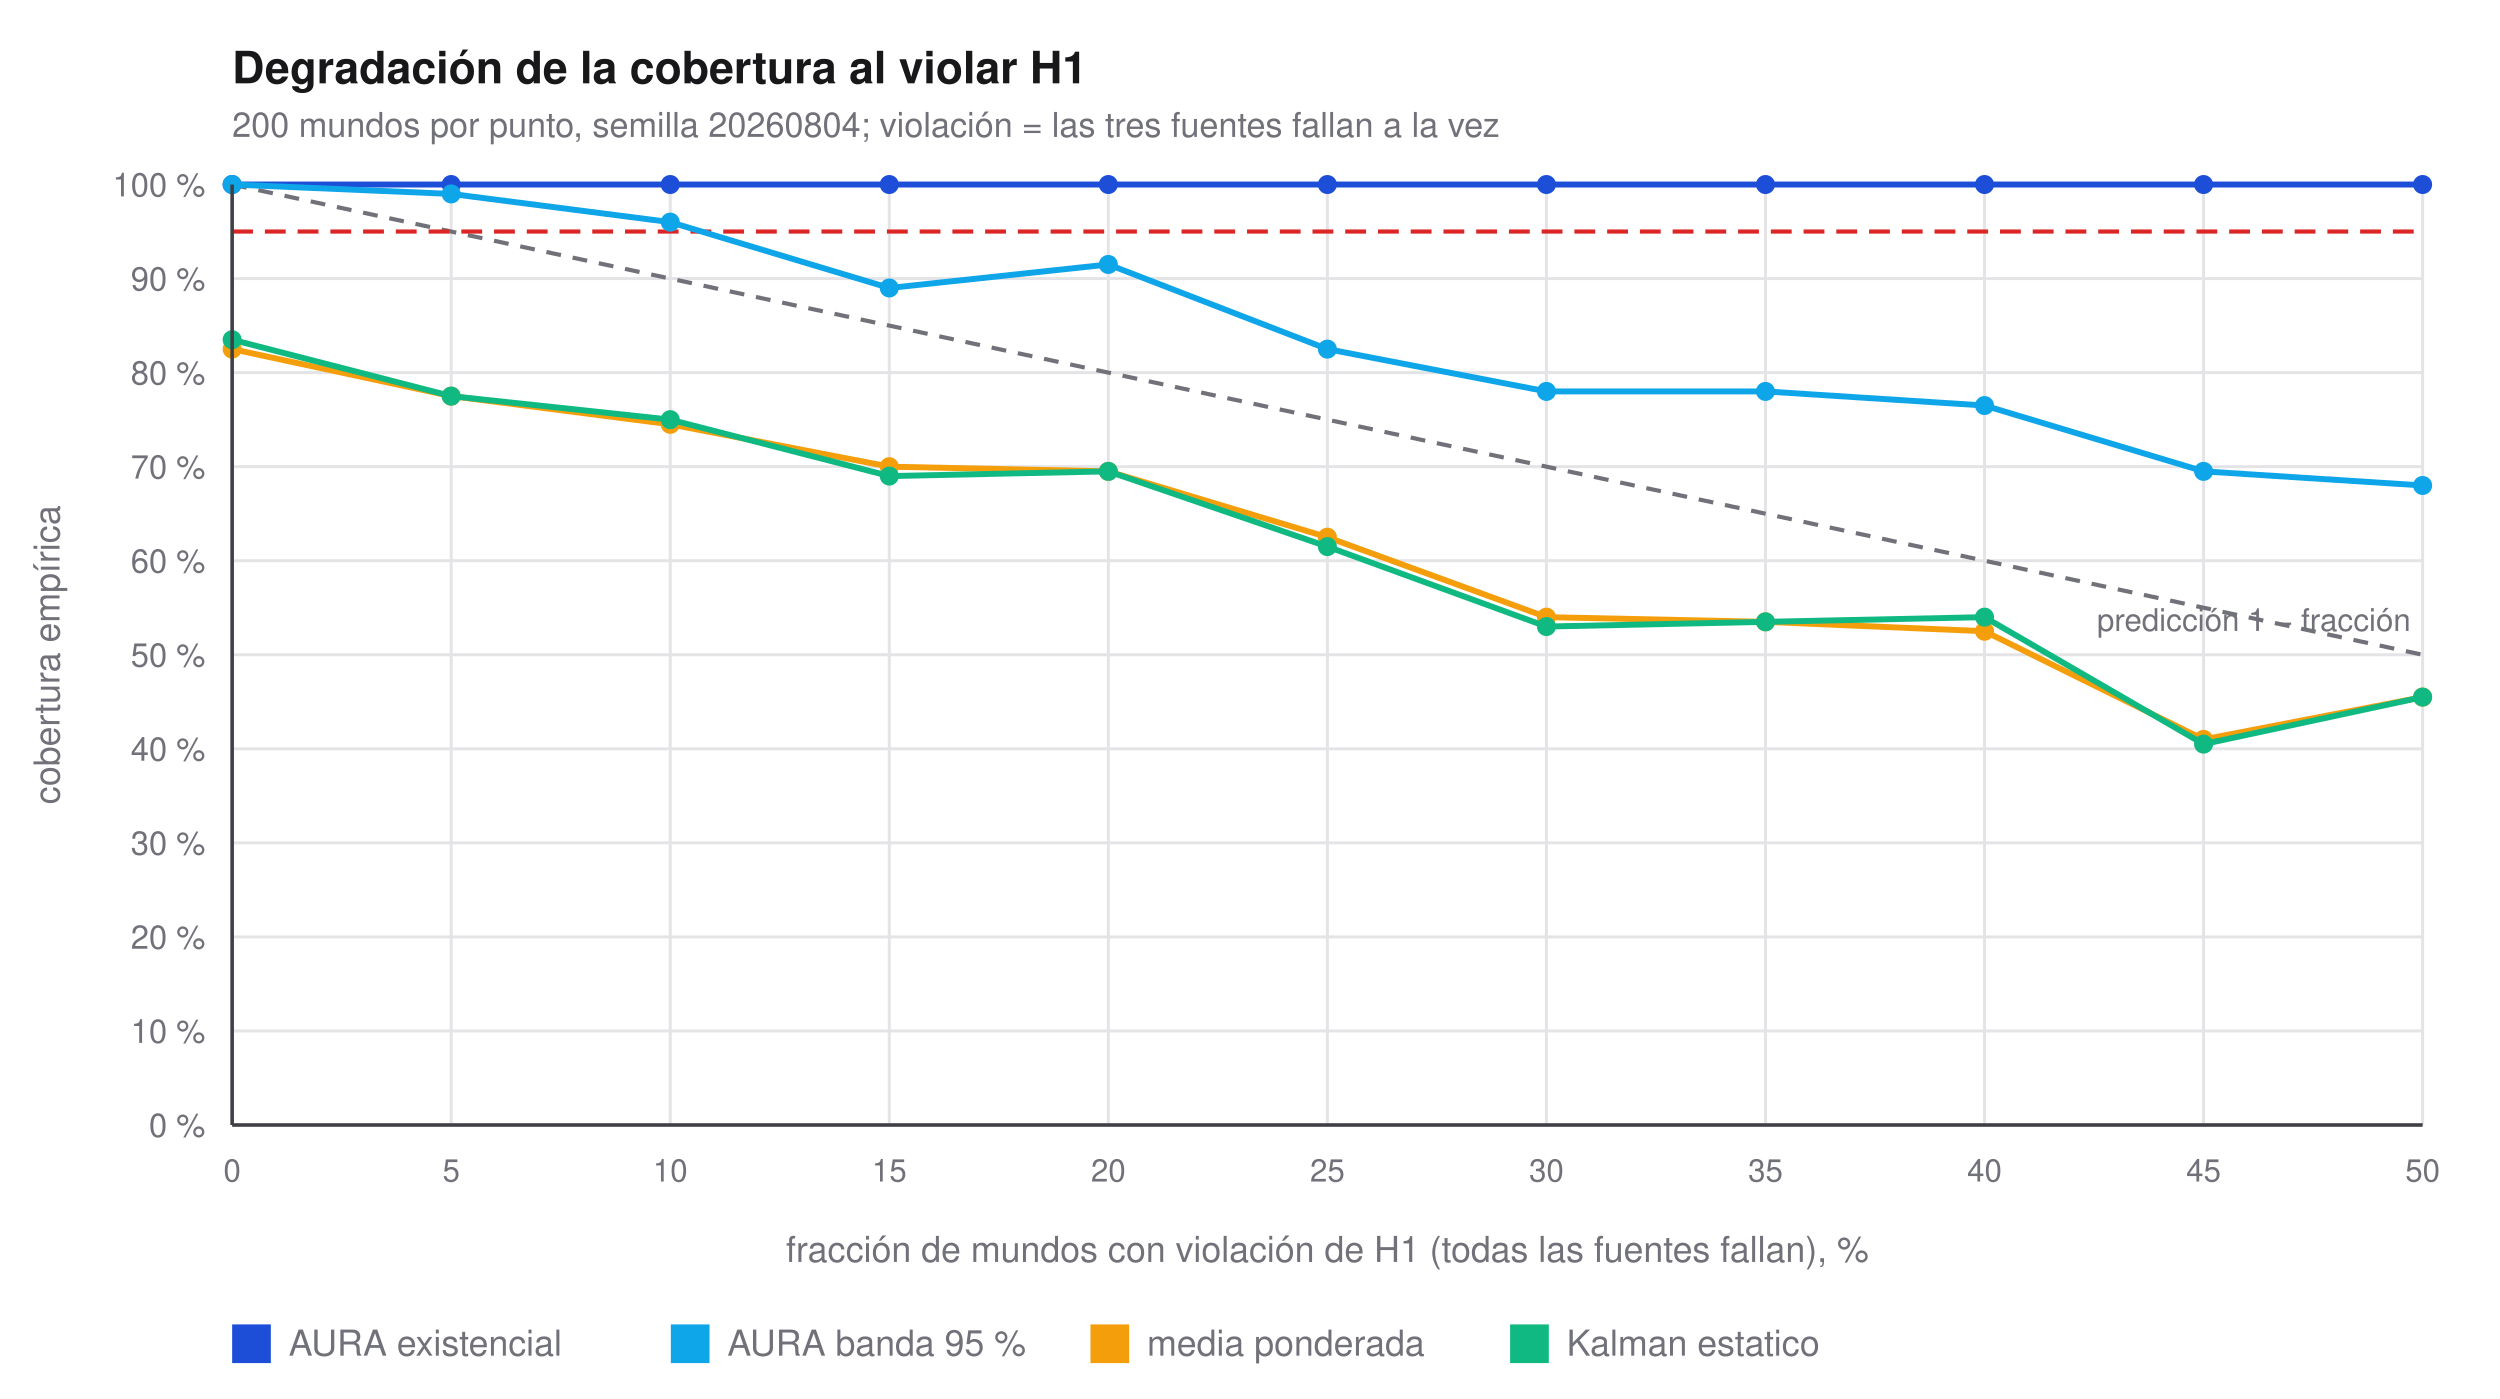
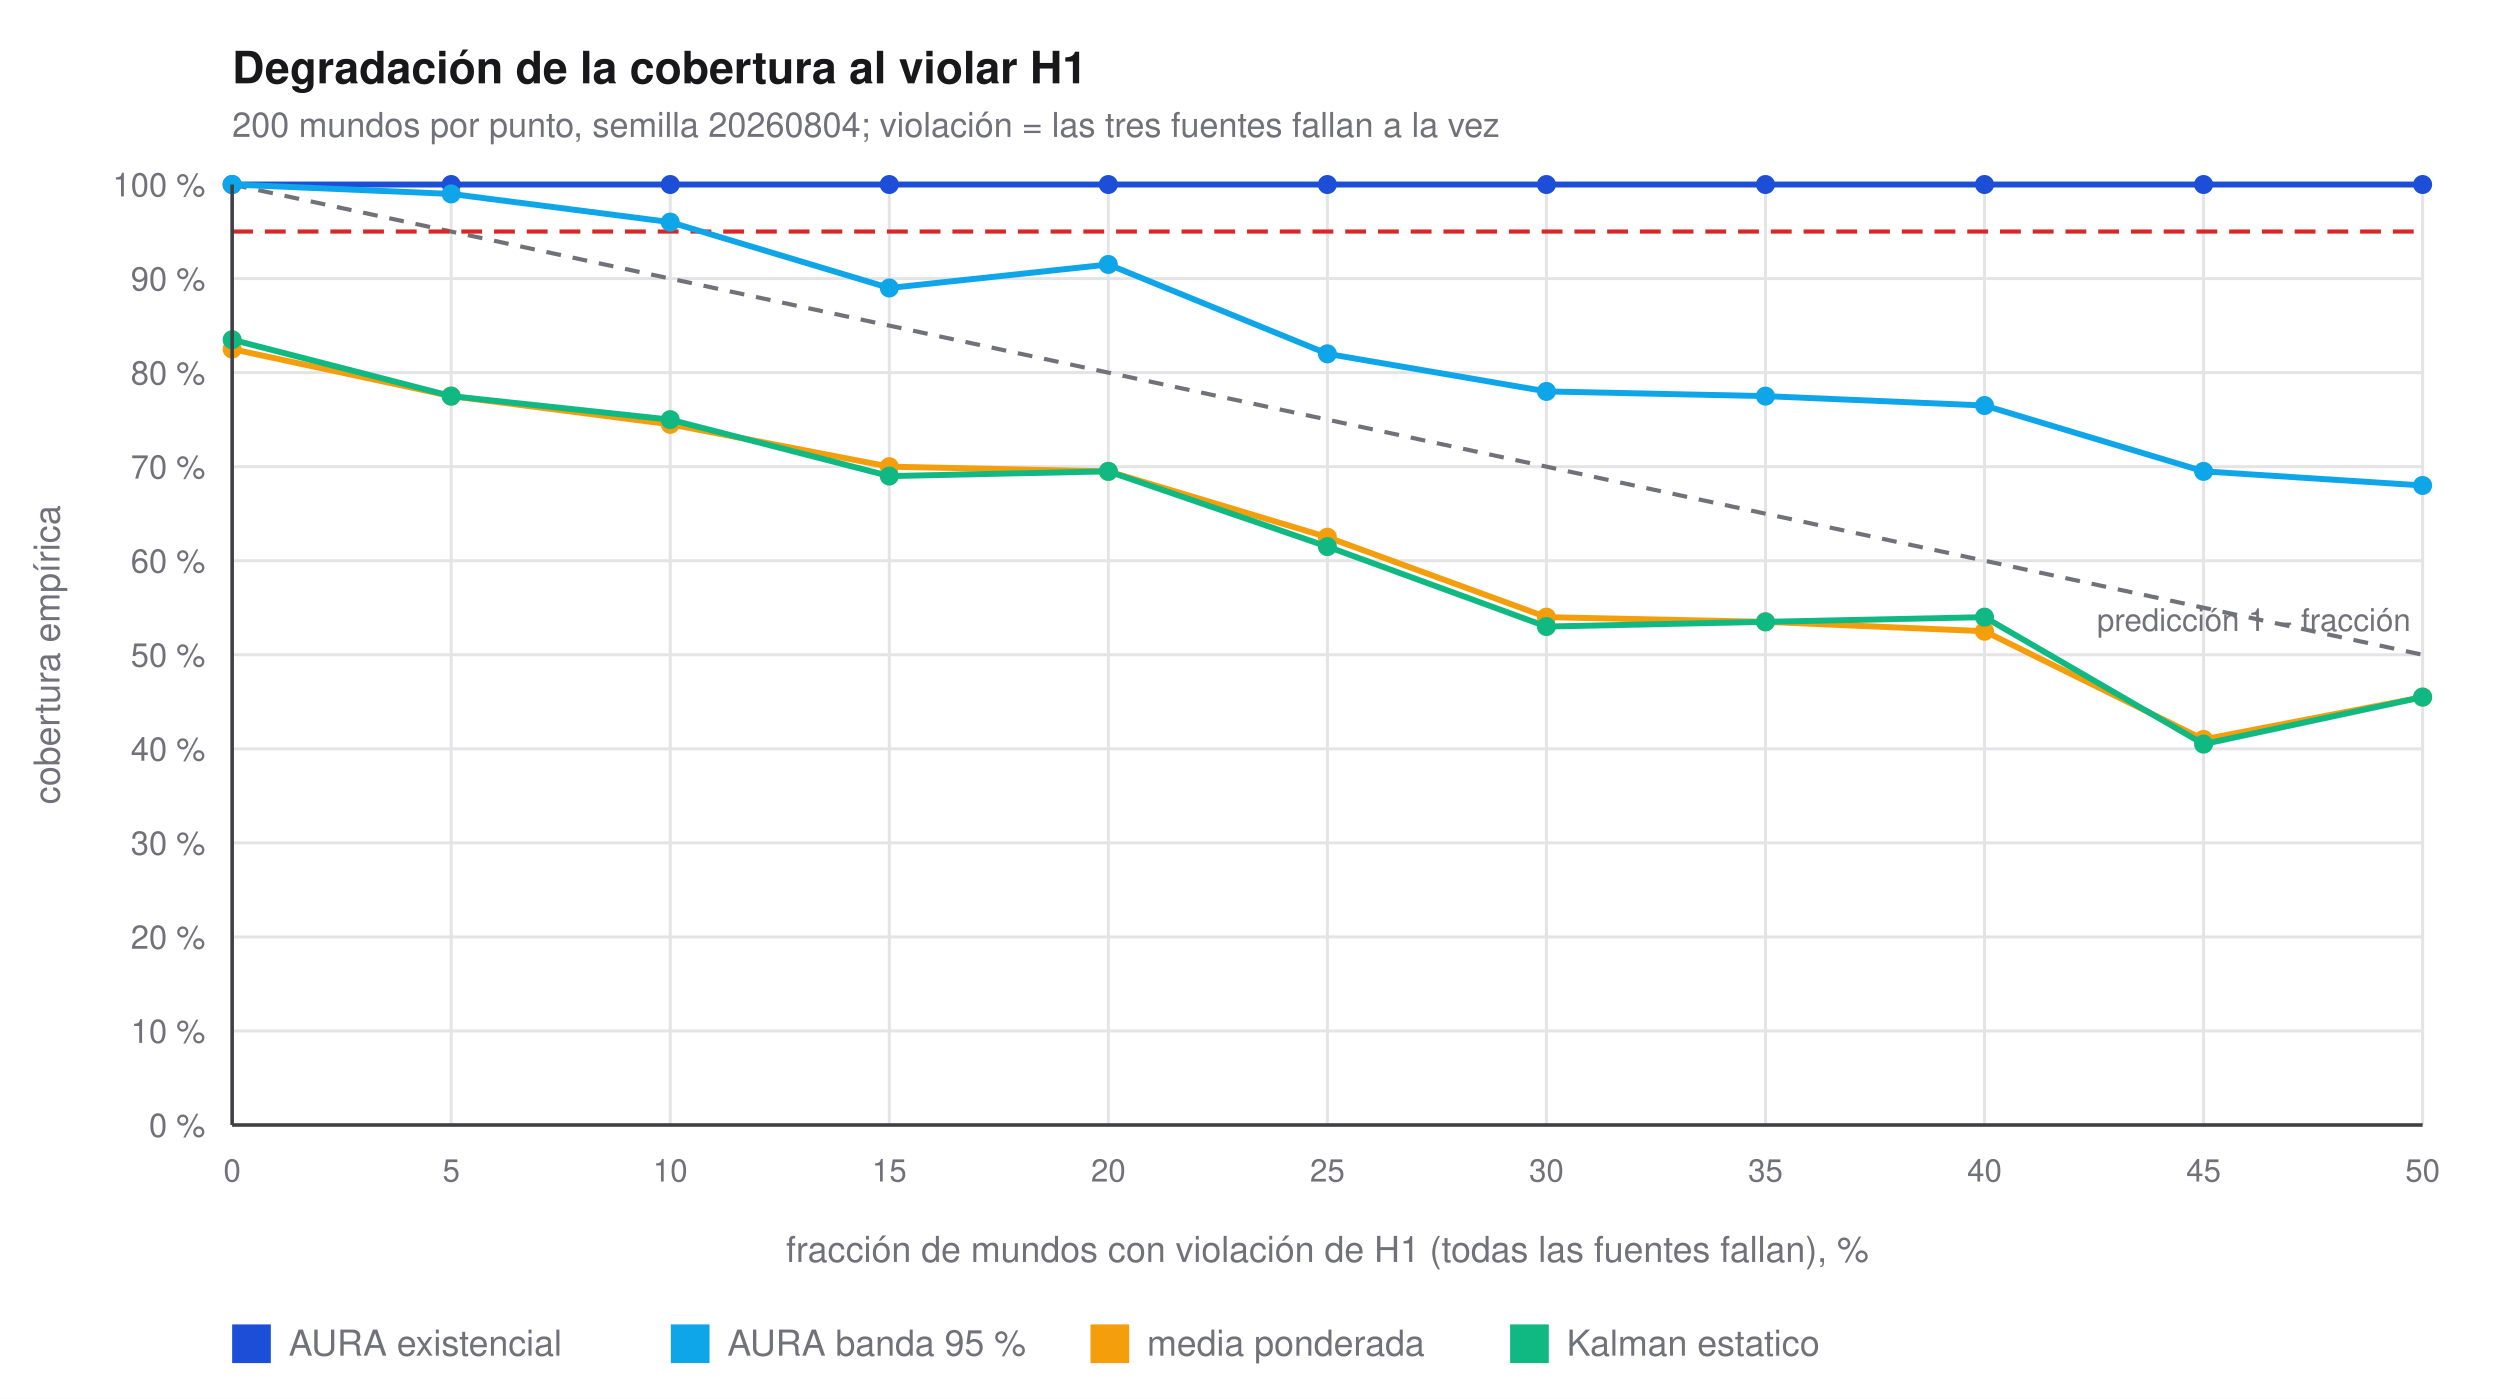
<svg xmlns="http://www.w3.org/2000/svg" width="840" height="470" viewBox="0 0 840 470" role="img" aria-labelledby="t d">
  <rect width="840" height="470" fill="#ffffff" />
  <line x1="78.000" y1="378.000" x2="814.000" y2="378.000" stroke="#e4e4e7" stroke-width="1" />
  <text x="69.000" y="382.000" font-family="Helvetica, Arial, sans-serif" font-size="11" text-anchor="end" fill="#71717a" font-weight="normal">0 %</text>
  <line x1="78.000" y1="346.400" x2="814.000" y2="346.400" stroke="#e4e4e7" stroke-width="1" />
  <text x="69.000" y="350.400" font-family="Helvetica, Arial, sans-serif" font-size="11" text-anchor="end" fill="#71717a" font-weight="normal">10 %</text>
  <line x1="78.000" y1="314.800" x2="814.000" y2="314.800" stroke="#e4e4e7" stroke-width="1" />
  <text x="69.000" y="318.800" font-family="Helvetica, Arial, sans-serif" font-size="11" text-anchor="end" fill="#71717a" font-weight="normal">20 %</text>
  <line x1="78.000" y1="283.200" x2="814.000" y2="283.200" stroke="#e4e4e7" stroke-width="1" />
  <text x="69.000" y="287.200" font-family="Helvetica, Arial, sans-serif" font-size="11" text-anchor="end" fill="#71717a" font-weight="normal">30 %</text>
  <line x1="78.000" y1="251.600" x2="814.000" y2="251.600" stroke="#e4e4e7" stroke-width="1" />
  <text x="69.000" y="255.600" font-family="Helvetica, Arial, sans-serif" font-size="11" text-anchor="end" fill="#71717a" font-weight="normal">40 %</text>
  <line x1="78.000" y1="220.000" x2="814.000" y2="220.000" stroke="#e4e4e7" stroke-width="1" />
  <text x="69.000" y="224.000" font-family="Helvetica, Arial, sans-serif" font-size="11" text-anchor="end" fill="#71717a" font-weight="normal">50 %</text>
  <line x1="78.000" y1="188.400" x2="814.000" y2="188.400" stroke="#e4e4e7" stroke-width="1" />
  <text x="69.000" y="192.400" font-family="Helvetica, Arial, sans-serif" font-size="11" text-anchor="end" fill="#71717a" font-weight="normal">60 %</text>
  <line x1="78.000" y1="156.800" x2="814.000" y2="156.800" stroke="#e4e4e7" stroke-width="1" />
  <text x="69.000" y="160.800" font-family="Helvetica, Arial, sans-serif" font-size="11" text-anchor="end" fill="#71717a" font-weight="normal">70 %</text>
  <line x1="78.000" y1="125.200" x2="814.000" y2="125.200" stroke="#e4e4e7" stroke-width="1" />
  <text x="69.000" y="129.200" font-family="Helvetica, Arial, sans-serif" font-size="11" text-anchor="end" fill="#71717a" font-weight="normal">80 %</text>
  <line x1="78.000" y1="93.600" x2="814.000" y2="93.600" stroke="#e4e4e7" stroke-width="1" />
  <text x="69.000" y="97.600" font-family="Helvetica, Arial, sans-serif" font-size="11" text-anchor="end" fill="#71717a" font-weight="normal">90 %</text>
  <line x1="78.000" y1="62.000" x2="814.000" y2="62.000" stroke="#e4e4e7" stroke-width="1" />
  <text x="69.000" y="66.000" font-family="Helvetica, Arial, sans-serif" font-size="11" text-anchor="end" fill="#71717a" font-weight="normal">100 %</text>
  <line x1="78.000" y1="62.000" x2="78.000" y2="378.000" stroke="#e4e4e7" stroke-width="1" />
  <text x="78.000" y="397.000" font-family="Helvetica, Arial, sans-serif" font-size="10.5" text-anchor="middle" fill="#71717a" font-weight="normal">0</text>
  <line x1="151.600" y1="62.000" x2="151.600" y2="378.000" stroke="#e4e4e7" stroke-width="1" />
  <text x="151.600" y="397.000" font-family="Helvetica, Arial, sans-serif" font-size="10.5" text-anchor="middle" fill="#71717a" font-weight="normal">5</text>
  <line x1="225.200" y1="62.000" x2="225.200" y2="378.000" stroke="#e4e4e7" stroke-width="1" />
  <text x="225.200" y="397.000" font-family="Helvetica, Arial, sans-serif" font-size="10.5" text-anchor="middle" fill="#71717a" font-weight="normal">10</text>
  <line x1="298.800" y1="62.000" x2="298.800" y2="378.000" stroke="#e4e4e7" stroke-width="1" />
  <text x="298.800" y="397.000" font-family="Helvetica, Arial, sans-serif" font-size="10.5" text-anchor="middle" fill="#71717a" font-weight="normal">15</text>
  <line x1="372.400" y1="62.000" x2="372.400" y2="378.000" stroke="#e4e4e7" stroke-width="1" />
  <text x="372.400" y="397.000" font-family="Helvetica, Arial, sans-serif" font-size="10.5" text-anchor="middle" fill="#71717a" font-weight="normal">20</text>
  <line x1="446.000" y1="62.000" x2="446.000" y2="378.000" stroke="#e4e4e7" stroke-width="1" />
  <text x="446.000" y="397.000" font-family="Helvetica, Arial, sans-serif" font-size="10.5" text-anchor="middle" fill="#71717a" font-weight="normal">25</text>
  <line x1="519.600" y1="62.000" x2="519.600" y2="378.000" stroke="#e4e4e7" stroke-width="1" />
  <text x="519.600" y="397.000" font-family="Helvetica, Arial, sans-serif" font-size="10.5" text-anchor="middle" fill="#71717a" font-weight="normal">30</text>
  <line x1="593.200" y1="62.000" x2="593.200" y2="378.000" stroke="#e4e4e7" stroke-width="1" />
  <text x="593.200" y="397.000" font-family="Helvetica, Arial, sans-serif" font-size="10.5" text-anchor="middle" fill="#71717a" font-weight="normal">35</text>
  <line x1="666.800" y1="62.000" x2="666.800" y2="378.000" stroke="#e4e4e7" stroke-width="1" />
  <text x="666.800" y="397.000" font-family="Helvetica, Arial, sans-serif" font-size="10.5" text-anchor="middle" fill="#71717a" font-weight="normal">40</text>
  <line x1="740.400" y1="62.000" x2="740.400" y2="378.000" stroke="#e4e4e7" stroke-width="1" />
  <text x="740.400" y="397.000" font-family="Helvetica, Arial, sans-serif" font-size="10.5" text-anchor="middle" fill="#71717a" font-weight="normal">45</text>
  <line x1="814.000" y1="62.000" x2="814.000" y2="378.000" stroke="#e4e4e7" stroke-width="1" />
  <text x="814.000" y="397.000" font-family="Helvetica, Arial, sans-serif" font-size="10.5" text-anchor="middle" fill="#71717a" font-weight="normal">50</text>
  <polyline points="78.000,62.000 151.600,77.800 225.200,93.600 298.800,109.400 372.400,125.200 446.000,141.000 519.600,156.800 593.200,172.600 666.800,188.400 740.400,204.200 814.000,220.000" fill="none" stroke="#71717a" stroke-width="1.4" stroke-dasharray="5 4" />
  <text x="810.000" y="212.000" font-family="Helvetica, Arial, sans-serif" font-size="10.5" text-anchor="end" fill="#71717a" font-weight="normal">predicción 1 − fracción</text>
  <line x1="78.000" y1="77.800" x2="814.000" y2="77.800" stroke="#dc2626" stroke-width="1.4" stroke-dasharray="7 4" />
  <polyline points="78.000,62.000 151.600,62.000 225.200,62.000 298.800,62.000 372.400,62.000 446.000,62.000 519.600,62.000 593.200,62.000 666.800,62.000 740.400,62.000 814.000,62.000" fill="none" stroke="#1d4ed8" stroke-width="2" />
  <circle cx="78.000" cy="62.000" r="3.2" fill="#1d4ed8" />
  <circle cx="151.600" cy="62.000" r="3.2" fill="#1d4ed8" />
  <circle cx="225.200" cy="62.000" r="3.2" fill="#1d4ed8" />
  <circle cx="298.800" cy="62.000" r="3.2" fill="#1d4ed8" />
  <circle cx="372.400" cy="62.000" r="3.2" fill="#1d4ed8" />
  <circle cx="446.000" cy="62.000" r="3.2" fill="#1d4ed8" />
  <circle cx="519.600" cy="62.000" r="3.2" fill="#1d4ed8" />
  <circle cx="593.200" cy="62.000" r="3.2" fill="#1d4ed8" />
  <circle cx="666.800" cy="62.000" r="3.2" fill="#1d4ed8" />
  <circle cx="740.400" cy="62.000" r="3.2" fill="#1d4ed8" />
  <circle cx="814.000" cy="62.000" r="3.2" fill="#1d4ed8" />
-   <polyline points="78.000,62.000 151.600,65.160 225.200,74.640 298.800,96.760 372.400,88.860 446.000,117.300 519.600,131.520 593.200,131.520 666.800,136.260 740.400,158.380 814.000,163.120" fill="none" stroke="#0ea5e9" stroke-width="2" />
+   <polyline points="78.000,62.000 151.600,65.160 225.200,74.640 298.800,96.760 372.400,88.860 446.000,118.880 519.600,131.520 593.200,133.100 666.800,136.260 740.400,158.380 814.000,163.120" fill="none" stroke="#0ea5e9" stroke-width="2" />
  <circle cx="78.000" cy="62.000" r="3.2" fill="#0ea5e9" />
  <circle cx="151.600" cy="65.160" r="3.2" fill="#0ea5e9" />
  <circle cx="225.200" cy="74.640" r="3.2" fill="#0ea5e9" />
  <circle cx="298.800" cy="96.760" r="3.2" fill="#0ea5e9" />
  <circle cx="372.400" cy="88.860" r="3.2" fill="#0ea5e9" />
-   <circle cx="446.000" cy="117.300" r="3.2" fill="#0ea5e9" />
+   <circle cx="446.000" cy="118.880" r="3.2" fill="#0ea5e9" />
  <circle cx="519.600" cy="131.520" r="3.2" fill="#0ea5e9" />
-   <circle cx="593.200" cy="131.520" r="3.2" fill="#0ea5e9" />
+   <circle cx="593.200" cy="133.100" r="3.2" fill="#0ea5e9" />
  <circle cx="666.800" cy="136.260" r="3.2" fill="#0ea5e9" />
  <circle cx="740.400" cy="158.380" r="3.2" fill="#0ea5e9" />
  <circle cx="814.000" cy="163.120" r="3.2" fill="#0ea5e9" />
  <polyline points="78.000,117.300 151.600,133.100 225.200,142.580 298.800,156.800 372.400,158.380 446.000,180.500 519.600,207.360 593.200,208.940 666.800,212.100 740.400,248.440 814.000,234.220" fill="none" stroke="#f59e0b" stroke-width="2" />
  <circle cx="78.000" cy="117.300" r="3.2" fill="#f59e0b" />
  <circle cx="151.600" cy="133.100" r="3.2" fill="#f59e0b" />
  <circle cx="225.200" cy="142.580" r="3.2" fill="#f59e0b" />
  <circle cx="298.800" cy="156.800" r="3.2" fill="#f59e0b" />
  <circle cx="372.400" cy="158.380" r="3.2" fill="#f59e0b" />
  <circle cx="446.000" cy="180.500" r="3.2" fill="#f59e0b" />
  <circle cx="519.600" cy="207.360" r="3.2" fill="#f59e0b" />
  <circle cx="593.200" cy="208.940" r="3.2" fill="#f59e0b" />
  <circle cx="666.800" cy="212.100" r="3.2" fill="#f59e0b" />
  <circle cx="740.400" cy="248.440" r="3.2" fill="#f59e0b" />
  <circle cx="814.000" cy="234.220" r="3.2" fill="#f59e0b" />
  <polyline points="78.000,114.140 151.600,133.100 225.200,141.000 298.800,159.960 372.400,158.380 446.000,183.660 519.600,210.520 593.200,208.940 666.800,207.360 740.400,250.020 814.000,234.220" fill="none" stroke="#10b981" stroke-width="2" />
  <circle cx="78.000" cy="114.140" r="3.2" fill="#10b981" />
  <circle cx="151.600" cy="133.100" r="3.2" fill="#10b981" />
  <circle cx="225.200" cy="141.000" r="3.2" fill="#10b981" />
  <circle cx="298.800" cy="159.960" r="3.2" fill="#10b981" />
  <circle cx="372.400" cy="158.380" r="3.2" fill="#10b981" />
  <circle cx="446.000" cy="183.660" r="3.2" fill="#10b981" />
  <circle cx="519.600" cy="210.520" r="3.2" fill="#10b981" />
  <circle cx="593.200" cy="208.940" r="3.2" fill="#10b981" />
  <circle cx="666.800" cy="207.360" r="3.2" fill="#10b981" />
  <circle cx="740.400" cy="250.020" r="3.2" fill="#10b981" />
  <circle cx="814.000" cy="234.220" r="3.2" fill="#10b981" />
  <line x1="78.000" y1="62.000" x2="78.000" y2="378.000" stroke="#3f3f46" stroke-width="1.2" />
  <line x1="78.000" y1="378.000" x2="814.000" y2="378.000" stroke="#3f3f46" stroke-width="1.2" />
  <text x="78.000" y="28.000" font-family="Helvetica, Arial, sans-serif" font-size="15" text-anchor="start" fill="#18181b" font-weight="bold">Degradación de la cobertura al violar H1</text>
  <text x="78.000" y="46.000" font-family="Helvetica, Arial, sans-serif" font-size="11.5" text-anchor="start" fill="#71717a" font-weight="normal">200 mundos por punto, semilla 20260804; violación = las tres fuentes fallan a la vez</text>
  <text x="446.000" y="424.000" font-family="Helvetica, Arial, sans-serif" font-size="12" text-anchor="middle" fill="#71717a" font-weight="normal">fracción de mundos con violación de H1 (todas las fuentes fallan), %</text>
  <text transform="translate(20 220.000) rotate(-90)" font-family="Helvetica, Arial, sans-serif" font-size="12" text-anchor="middle" fill="#71717a">cobertura empírica</text>
  <rect x="78.000" y="445.000" width="13.000" height="13.000" fill="#1d4ed8" />
  <text x="97.000" y="455.500" font-family="Helvetica, Arial, sans-serif" font-size="12" text-anchor="start" fill="#71717a" font-weight="normal">AURA existencial</text>
  <rect x="225.400" y="445.000" width="13.000" height="13.000" fill="#0ea5e9" />
  <text x="244.400" y="455.500" font-family="Helvetica, Arial, sans-serif" font-size="12" text-anchor="start" fill="#71717a" font-weight="normal">AURA banda 95 %</text>
  <rect x="366.400" y="445.000" width="13.000" height="13.000" fill="#f59e0b" />
  <text x="385.400" y="455.500" font-family="Helvetica, Arial, sans-serif" font-size="12" text-anchor="start" fill="#71717a" font-weight="normal">media ponderada</text>
  <rect x="507.400" y="445.000" width="13.000" height="13.000" fill="#10b981" />
  <text x="526.400" y="455.500" font-family="Helvetica, Arial, sans-serif" font-size="12" text-anchor="start" fill="#71717a" font-weight="normal">Kalman estatico</text>
</svg>
